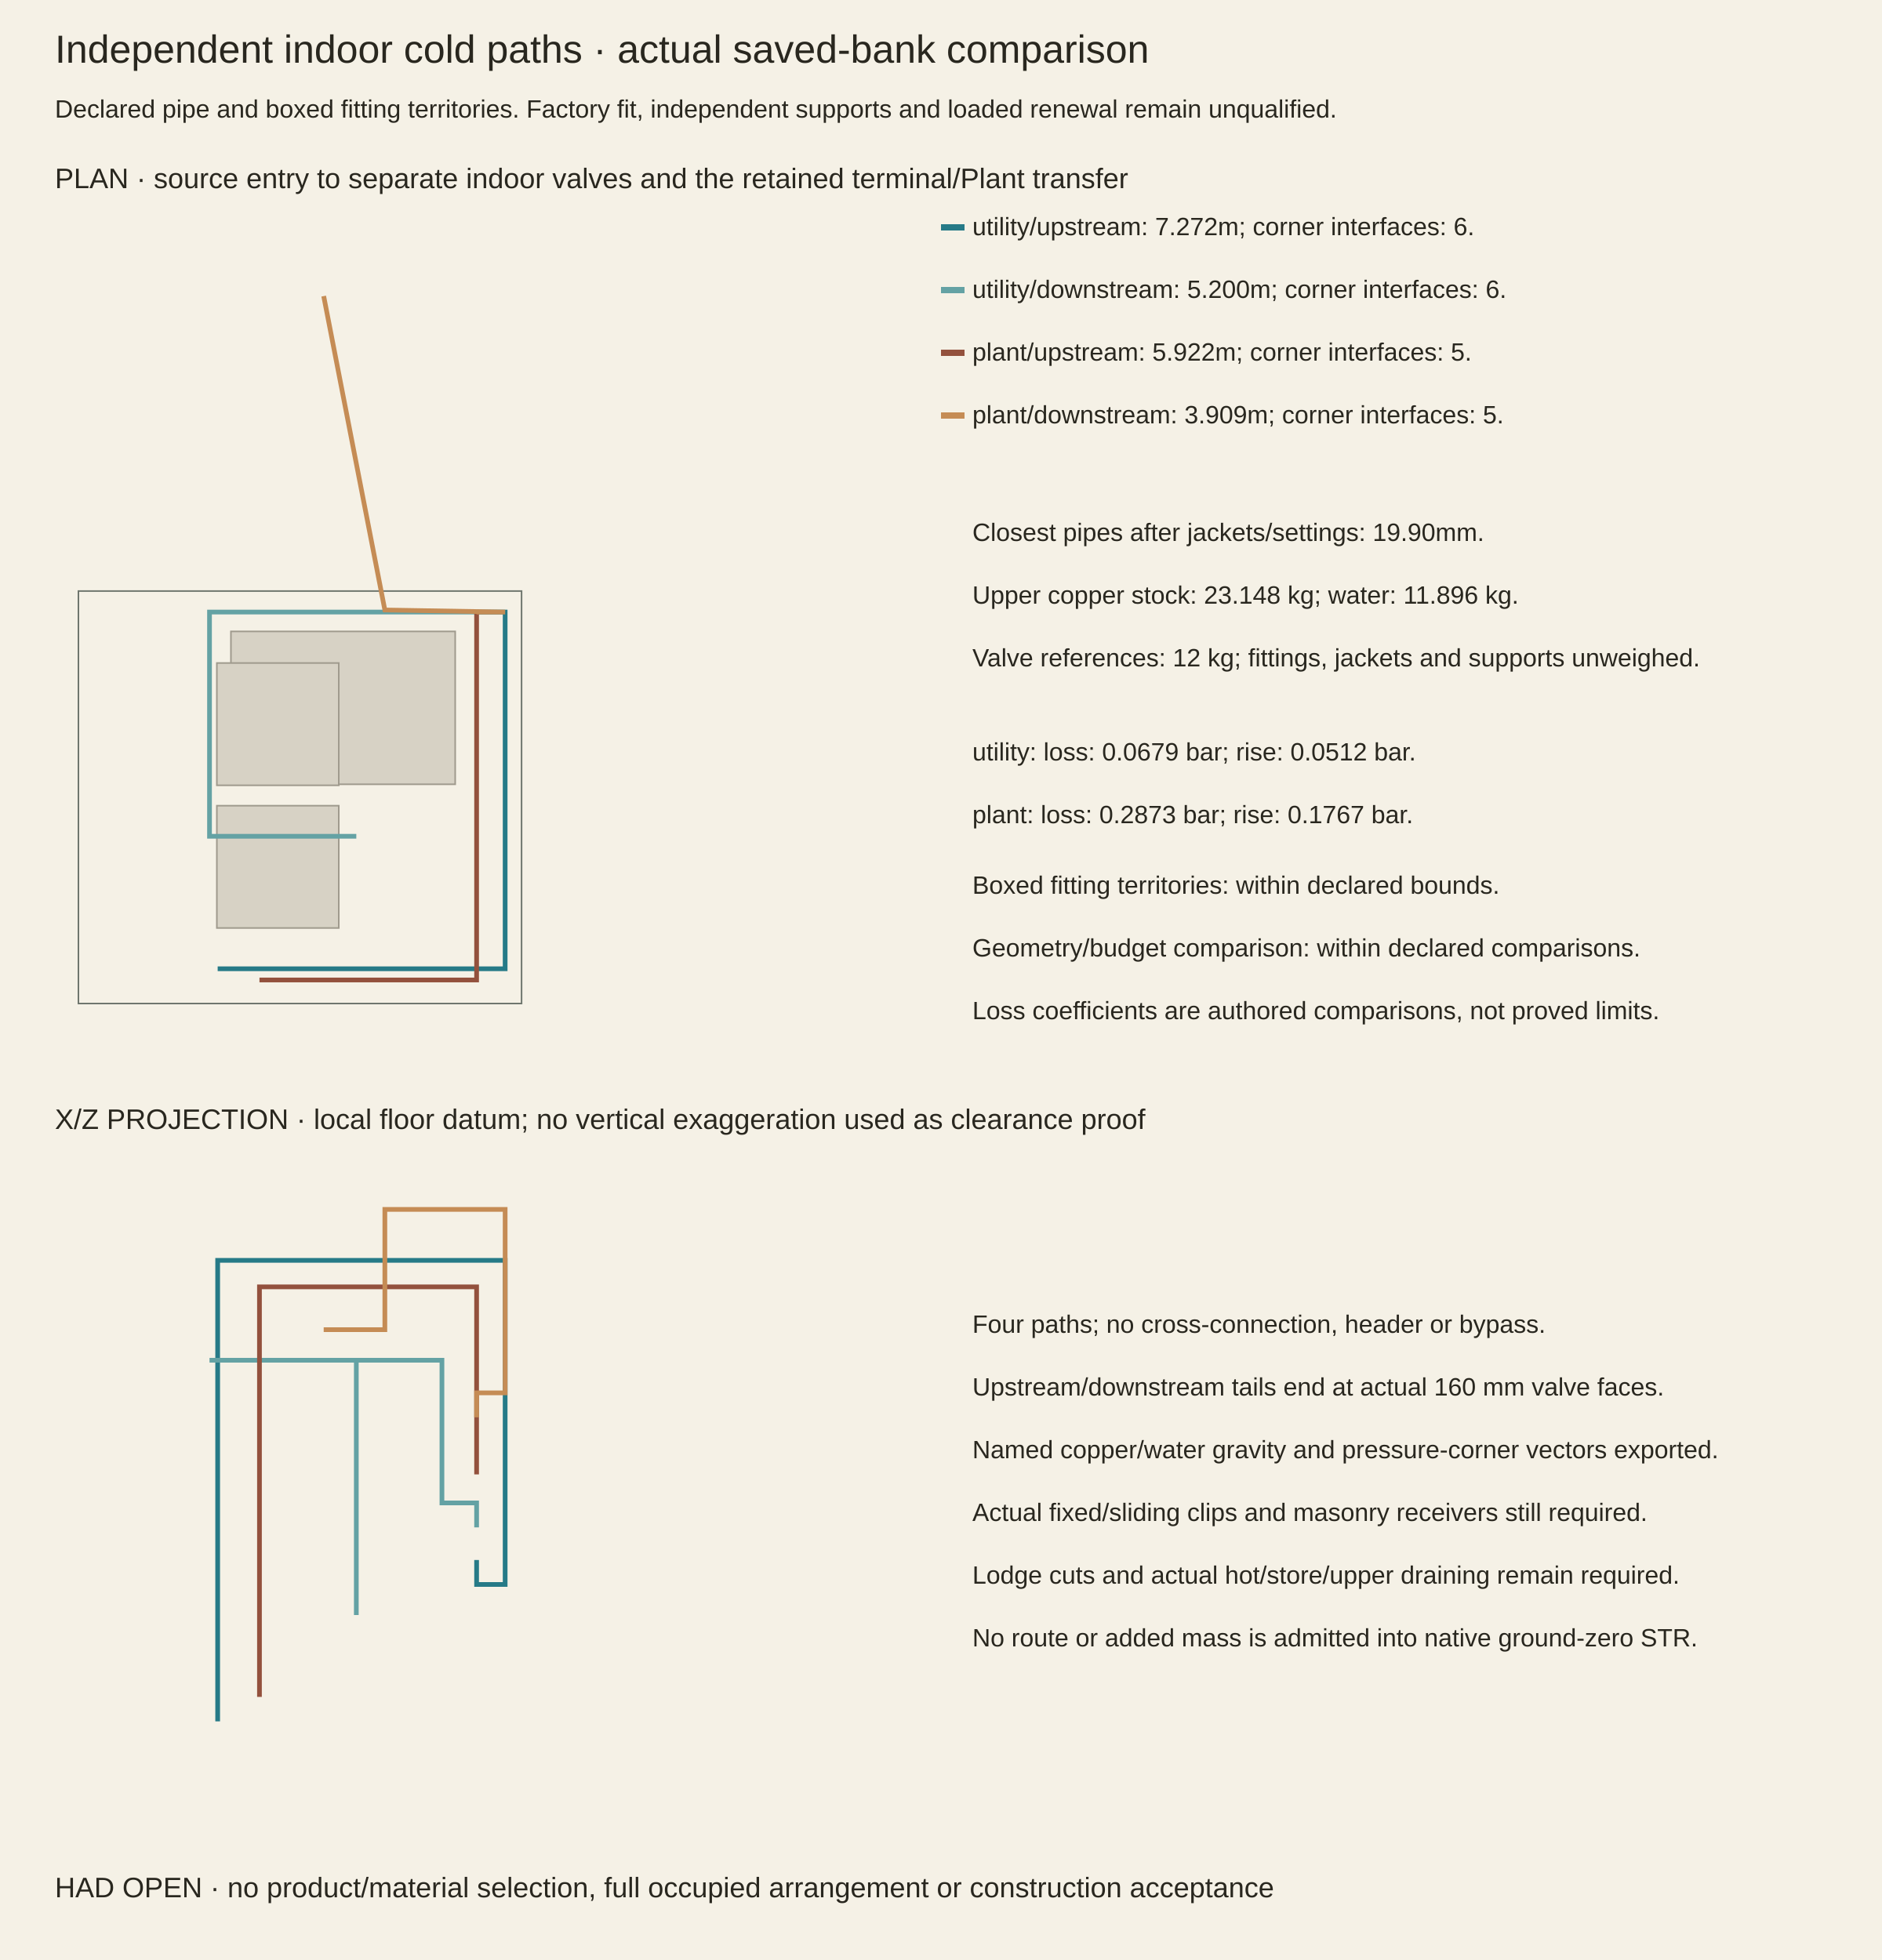
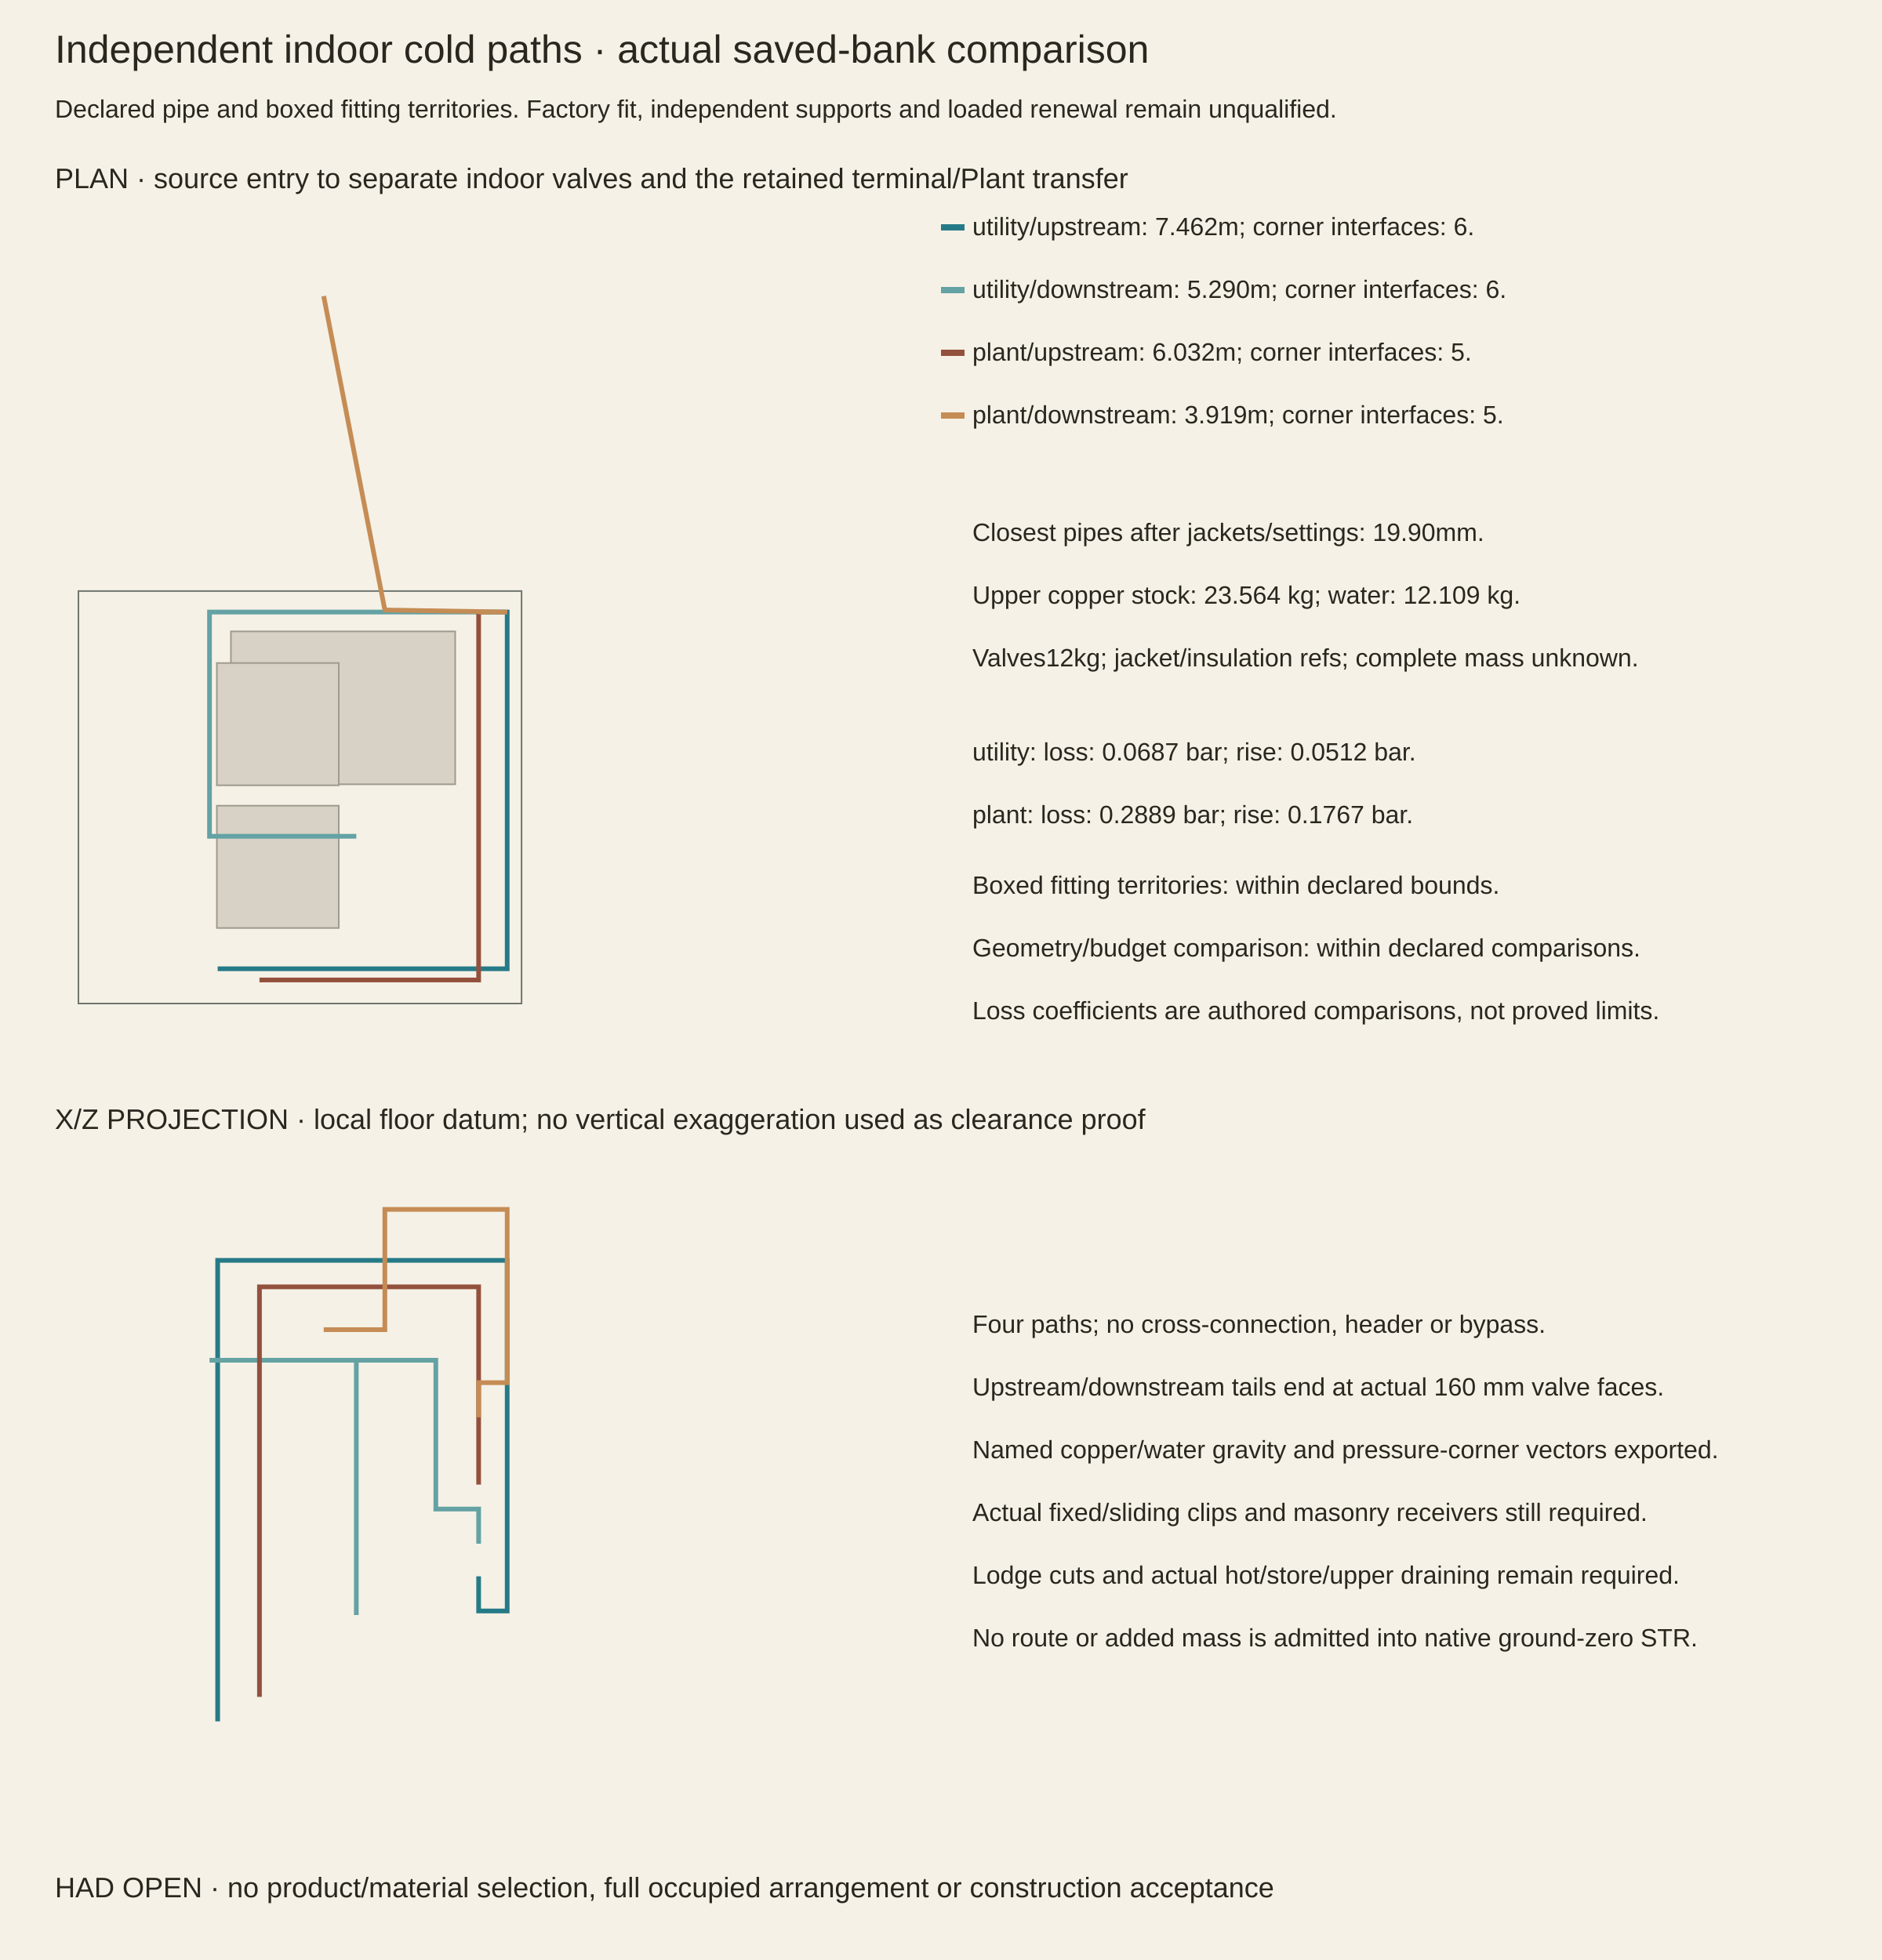
<svg xmlns="http://www.w3.org/2000/svg" width="1200" height="1250" viewBox="0 0 1200 1250">
  <rect width="1200" height="1250" fill="#f5f1e6" />
  <g font-family="Arial,sans-serif" fill="#29271f">
    <text x="35" y="40" font-size="25">Independent indoor cold paths · actual saved-bank comparison</text>
    <text x="35" y="75" font-size="16">Declared pipe and boxed fitting territories. Factory fit, independent supports and loaded renewal remain unqualified.</text>
    <text x="35" y="120" font-size="18">PLAN · source entry to separate indoor valves and the retained terminal/Plant transfer</text>
    <rect x="50" y="376.945" width="282.555" height="263.055" fill="none" stroke="#6f766e" />
    <rect x="147.24" y="402.685" width="143" height="97.5" fill="#d7d2c5" stroke="#9f9a8d" />
    <rect x="138.27" y="422.835" width="77.74" height="78" fill="#d7d2c5" stroke="#9f9a8d" />
    <rect x="138.27" y="513.835" width="77.74" height="78" fill="#d7d2c5" stroke="#9f9a8d" />
-     <polyline points="138.79,617.835 138.79,617.835 322.09,617.835 322.09,421.535 322.09,421.535 322.09,390.335 303.89,390.335 303.89,390.335" fill="none" stroke="#267a87" stroke-width="3" />
-     <polyline points="303.89,390.335 303.89,390.335 281.79,390.335 281.79,390.335 133.59,390.335 133.59,533.335 227.19,533.335 227.19,533.335" fill="none" stroke="#64a2a4" stroke-width="3" />
-     <polyline points="165.44,624.985 165.44,624.985 303.89,624.985 303.89,405.935 303.89,405.935 303.89,390.335 303.89,390.335" fill="none" stroke="#93513d" stroke-width="3" />
-     <polyline points="303.89,390.335 303.89,390.335 322.09,390.335 322.09,390.335 245.39,389.035 245.39,389.035 206.39,188.835" fill="none" stroke="#c58c55" stroke-width="3" />
+     <polyline points="138.79,617.835 138.79,617.835 323.39,617.835 323.39,421.535 323.39,421.535 323.39,390.335 305.19,390.335 305.19,390.335" fill="none" stroke="#267a87" stroke-width="3" />
+     <polyline points="305.19,390.335 305.19,390.335 277.89,390.335 277.89,390.335 133.59,390.335 133.59,533.335 227.19,533.335 227.19,533.335" fill="none" stroke="#64a2a4" stroke-width="3" />
+     <polyline points="165.44,624.985 165.44,624.985 305.19,624.985 305.19,405.935 305.19,405.935 305.19,390.335 305.19,390.335" fill="none" stroke="#93513d" stroke-width="3" />
+     <polyline points="305.19,390.335 305.19,390.335 323.39,390.335 323.39,390.335 245.39,389.035 245.39,389.035 206.39,188.835" fill="none" stroke="#c58c55" stroke-width="3" />
    <text x="35" y="720" font-size="18">X/Z PROJECTION · local floor datum; no vertical exaggeration used as clearance proof</text>
-     <polyline points="138.79,1097.809 138.79,803.8 322.09,803.8 322.09,803.8 322.09,1010.5 322.09,1010.5 303.89,1010.5 303.89,994.9" fill="none" stroke="#267a87" stroke-width="3" />
-     <polyline points="303.89,974.1 303.89,958.5 281.79,958.5 281.79,867.5 133.59,867.5 133.59,867.5 227.19,867.5 227.19,1030" fill="none" stroke="#64a2a4" stroke-width="3" />
-     <polyline points="165.44,1082.209 165.44,820.7 303.89,820.7 303.89,820.7 303.89,940.3 303.89,940.3 303.89,924.7" fill="none" stroke="#93513d" stroke-width="3" />
-     <polyline points="303.89,903.9 303.89,888.3 322.09,888.3 322.09,771.3 245.39,771.3 245.39,848 206.39,848" fill="none" stroke="#c58c55" stroke-width="3" />
+     <polyline points="138.79,1097.809 138.79,803.8 323.39,803.8 323.39,803.8 323.39,1027.4 323.39,1027.4 305.19,1027.4 305.19,1005.3" fill="none" stroke="#267a87" stroke-width="3" />
+     <polyline points="305.19,984.5 305.19,962.4 277.89,962.4 277.89,867.5 133.59,867.5 133.59,867.5 227.19,867.5 227.19,1030" fill="none" stroke="#64a2a4" stroke-width="3" />
+     <polyline points="165.44,1082.209 165.44,820.7 305.19,820.7 305.19,820.7 305.19,946.8 305.19,946.8 305.19,924.7" fill="none" stroke="#93513d" stroke-width="3" />
+     <polyline points="305.19,903.9 305.19,881.8 323.39,881.8 323.39,771.3 245.39,771.3 245.39,848 206.39,848" fill="none" stroke="#c58c55" stroke-width="3" />
    <line x1="600" x2="615" y1="145" y2="145" stroke="#267a87" stroke-width="4" />
-     <text x="620" y="150" font-size="16">utility/upstream: 7.272m; corner interfaces: 6.</text>
+     <text x="620" y="150" font-size="16">utility/upstream: 7.462m; corner interfaces: 6.</text>
    <line x1="600" x2="615" y1="185" y2="185" stroke="#64a2a4" stroke-width="4" />
-     <text x="620" y="190" font-size="16">utility/downstream: 5.200m; corner interfaces: 6.</text>
+     <text x="620" y="190" font-size="16">utility/downstream: 5.290m; corner interfaces: 6.</text>
    <line x1="600" x2="615" y1="225" y2="225" stroke="#93513d" stroke-width="4" />
-     <text x="620" y="230" font-size="16">plant/upstream: 5.922m; corner interfaces: 5.</text>
+     <text x="620" y="230" font-size="16">plant/upstream: 6.032m; corner interfaces: 5.</text>
    <line x1="600" x2="615" y1="265" y2="265" stroke="#c58c55" stroke-width="4" />
-     <text x="620" y="270" font-size="16">plant/downstream: 3.909m; corner interfaces: 5.</text>
+     <text x="620" y="270" font-size="16">plant/downstream: 3.919m; corner interfaces: 5.</text>
    <text x="620" y="345" font-size="16">Closest pipes after jackets/settings: 19.90mm.</text>
-     <text x="620" y="385" font-size="16">Upper copper stock: 23.148 kg; water: 11.896 kg.</text>
-     <text x="620" y="425" font-size="16">Valve references: 12 kg; fittings, jackets and supports unweighed.</text>
-     <text x="620" y="485" font-size="16">utility: loss: 0.0679 bar; rise: 0.0512 bar.</text>
-     <text x="620" y="525" font-size="16">plant: loss: 0.2873 bar; rise: 0.1767 bar.</text>
+     <text x="620" y="385" font-size="16">Upper copper stock: 23.564 kg; water: 12.109 kg.</text>
+     <text x="620" y="425" font-size="16">Valves12kg; jacket/insulation refs; complete mass unknown.</text>
+     <text x="620" y="485" font-size="16">utility: loss: 0.0687 bar; rise: 0.0512 bar.</text>
+     <text x="620" y="525" font-size="16">plant: loss: 0.2889 bar; rise: 0.1767 bar.</text>
    <text x="620" y="570" font-size="16">Boxed fitting territories: within declared bounds.</text>
    <text x="620" y="610" font-size="16">Geometry/budget comparison: within declared comparisons.</text>
    <text x="620" y="650" font-size="16">Loss coefficients are authored comparisons, not proved limits.</text>
    <text x="620" y="850" font-size="16">Four paths; no cross-connection, header or bypass.</text>
    <text x="620" y="890" font-size="16">Upstream/downstream tails end at actual 160 mm valve faces.</text>
    <text x="620" y="930" font-size="16">Named copper/water gravity and pressure-corner vectors exported.</text>
    <text x="620" y="970" font-size="16">Actual fixed/sliding clips and masonry receivers still required.</text>
    <text x="620" y="1010" font-size="16">Lodge cuts and actual hot/store/upper draining remain required.</text>
    <text x="620" y="1050" font-size="16">No route or added mass is admitted into native ground-zero STR.</text>
    <text x="35" y="1210" font-size="18">HAD OPEN · no product/material selection, full occupied arrangement or construction acceptance</text>
  </g>
</svg>
